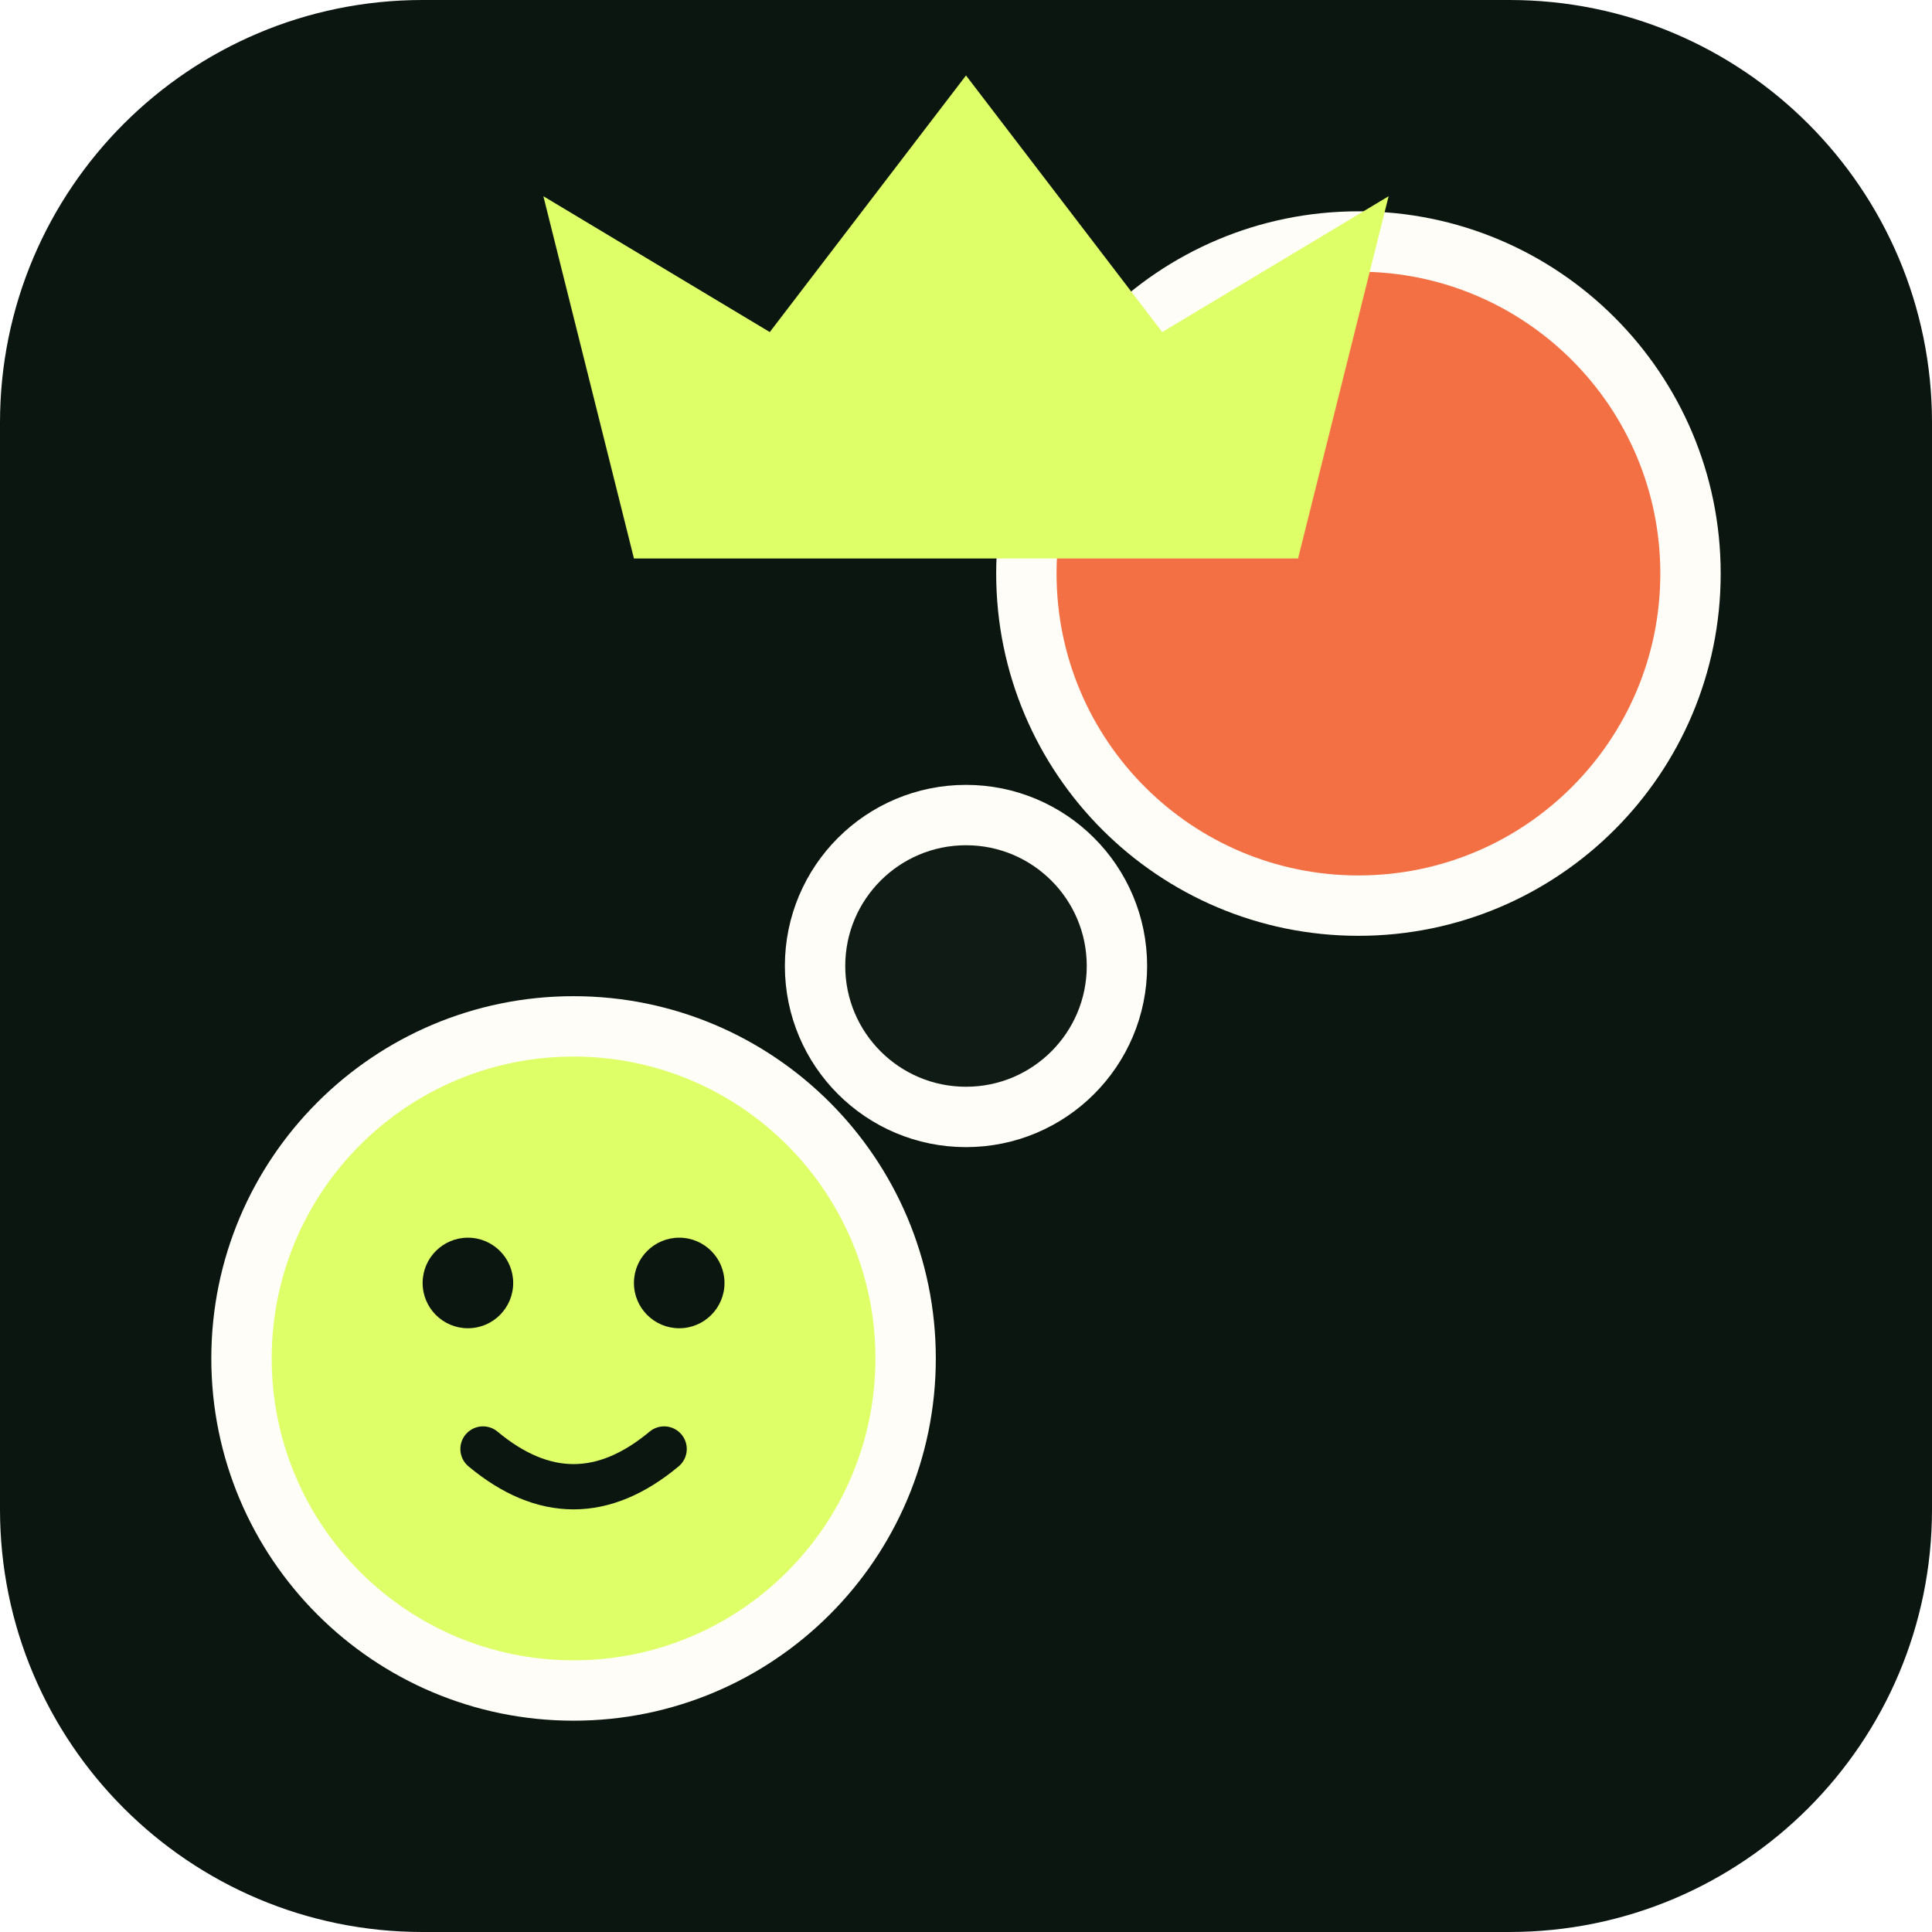
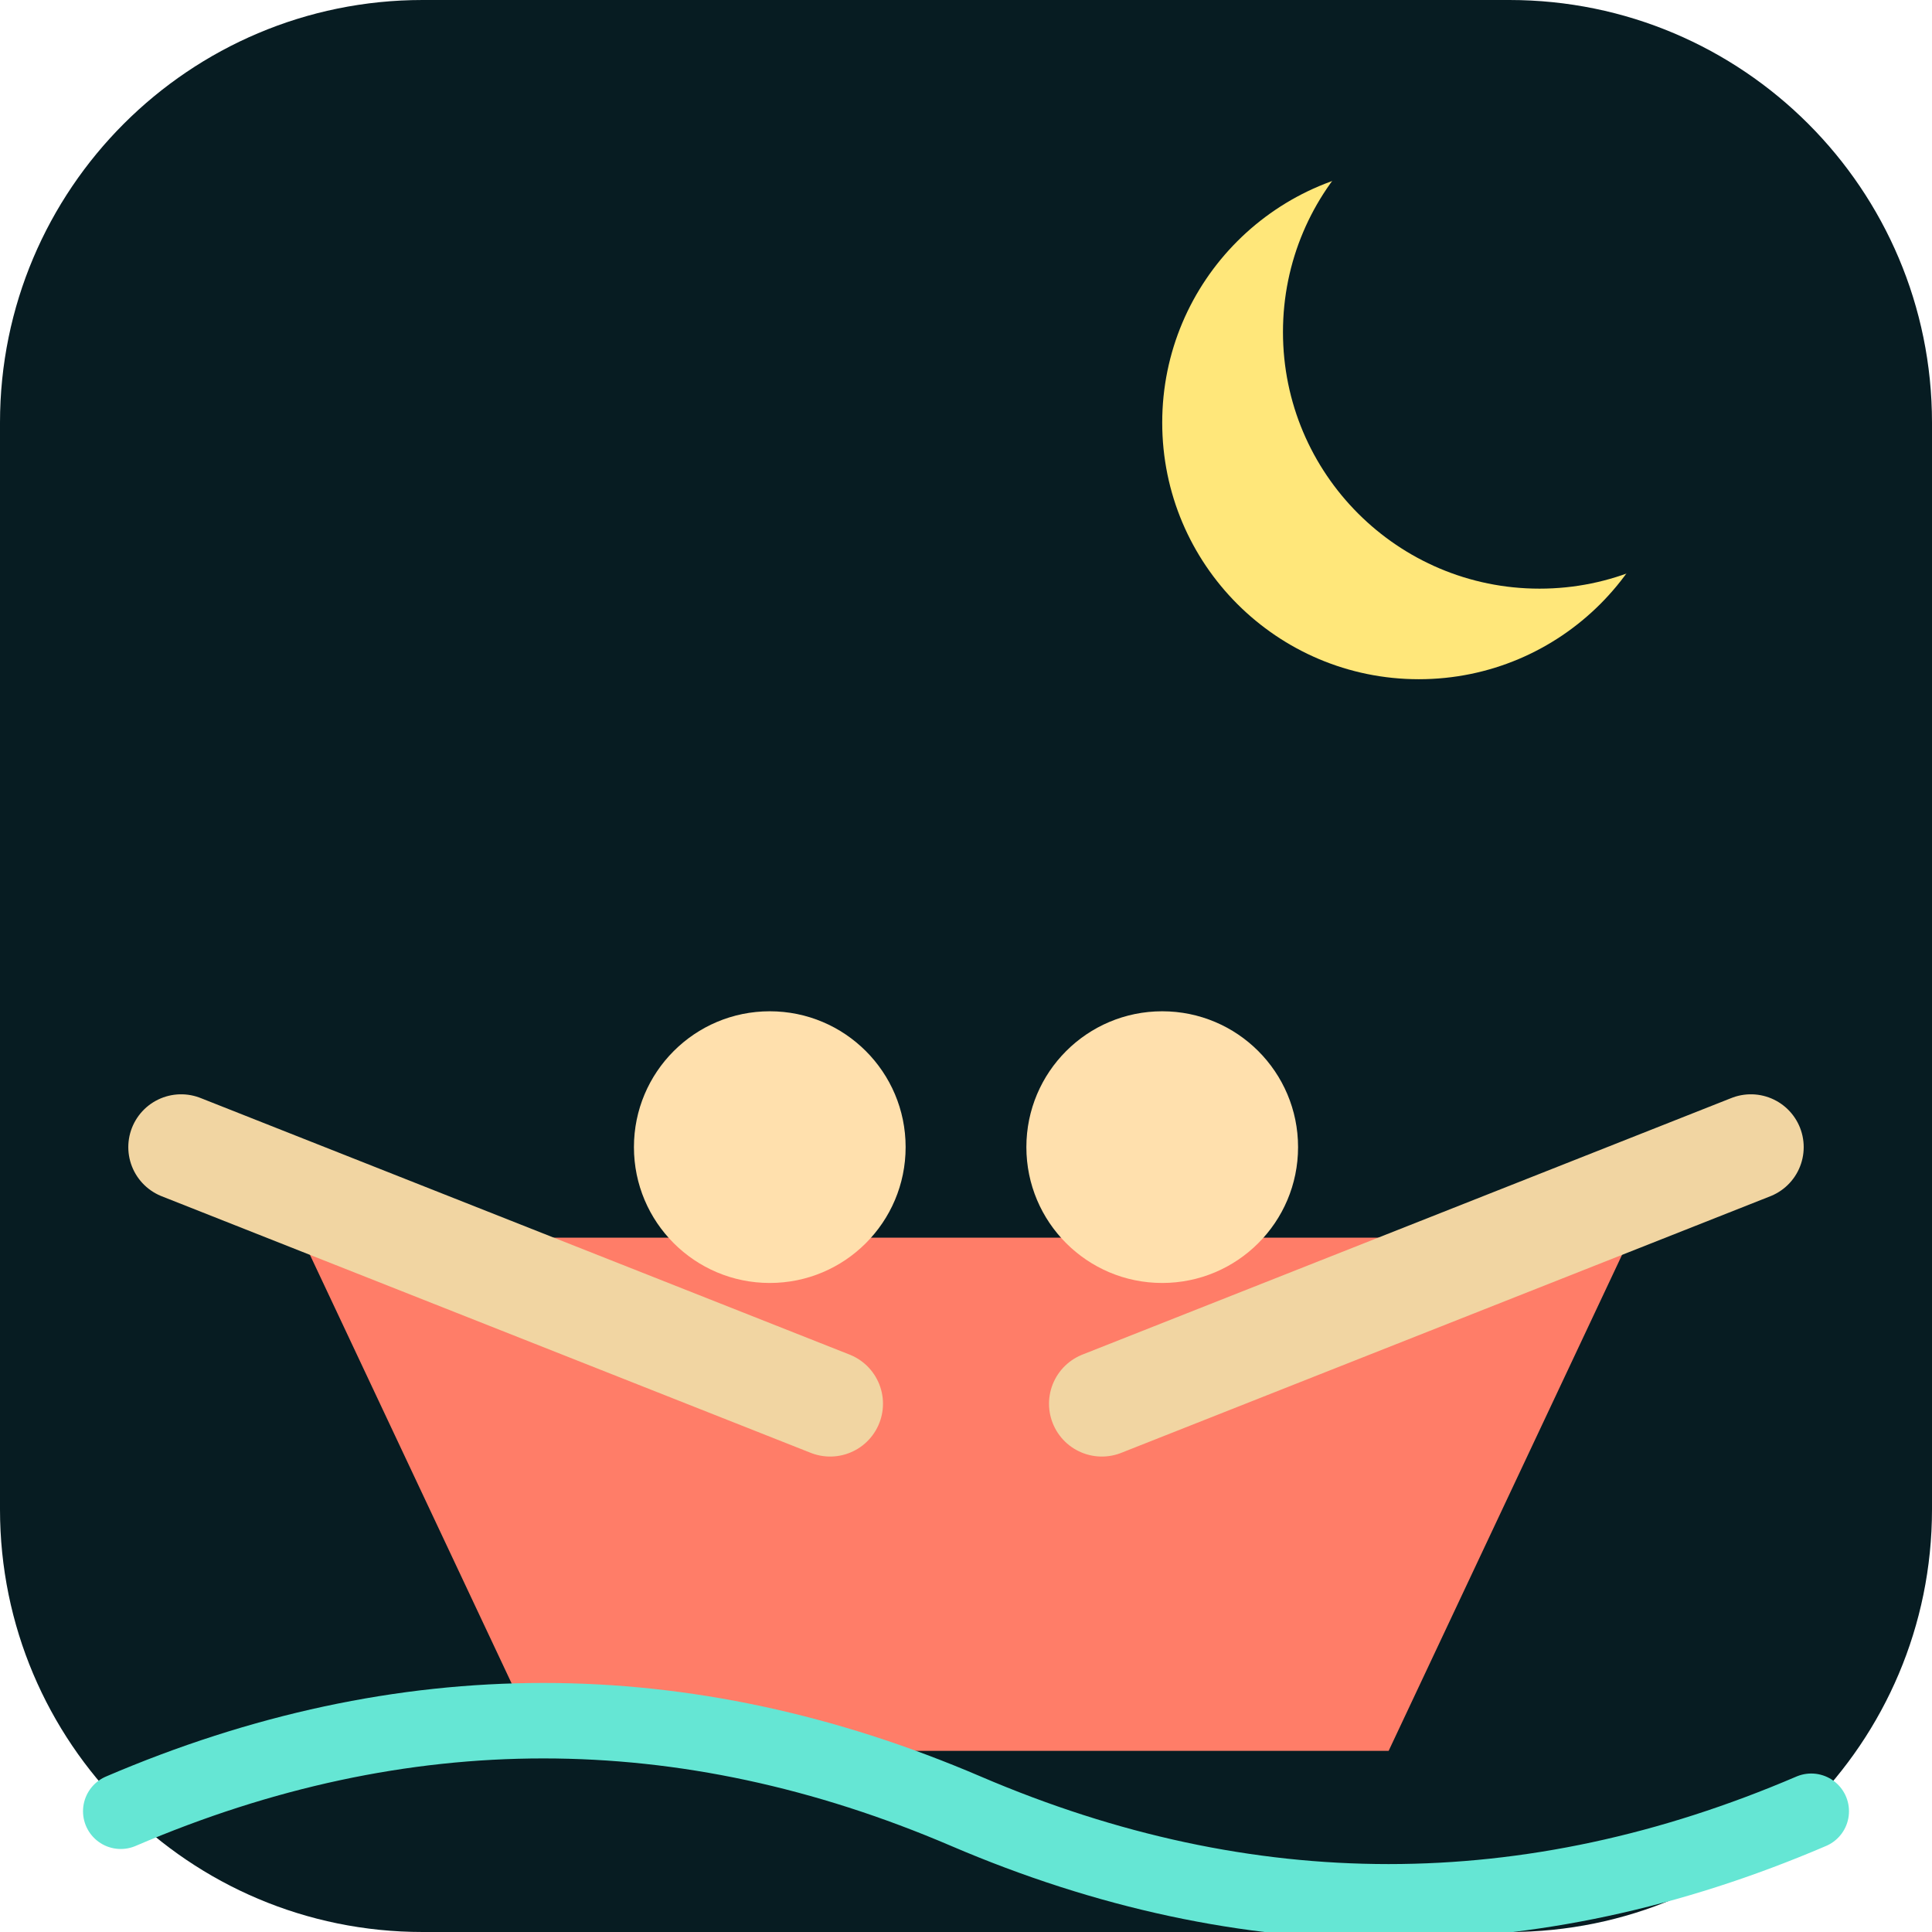
- <svg xmlns="http://www.w3.org/2000/svg" viewBox="0 0 128 128" role="img" aria-label="Pal Duel air hockey">
-   <rect width="128" height="128" rx="28" fill="#0b1611" />
-   <circle cx="38" cy="90" r="22" fill="#dfff68" stroke="#fffdf7" stroke-width="4" />
-   <circle cx="90" cy="38" r="22" fill="#f36f44" stroke="#fffdf7" stroke-width="4" />
-   <circle cx="64" cy="64" r="10" fill="#101b16" stroke="#fffdf7" stroke-width="4" />
-   <path d="m51 22 13-17 13 17 15-9-6 24H42l-6-24z" fill="#dfff68" />
-   <circle cx="31" cy="85" r="3" fill="#0b1611" />
-   <circle cx="45" cy="85" r="3" fill="#0b1611" />
-   <path d="M32 96q6 5 12 0" fill="none" stroke="#0b1611" stroke-width="3" stroke-linecap="round" />
+ <svg xmlns="http://www.w3.org/2000/svg" viewBox="0 0 128 128" role="img" aria-label="Two Oars cooperative river game">
+   <rect width="128" height="128" rx="28" fill="#071c22" />
+   <circle cx="94" cy="28" r="17" fill="#ffe77a" />
+   <circle cx="102" cy="22" r="17" fill="#071c22" />
+   <path d="M20 82h88L92 116H36z" fill="#ff7d68" />
+   <path d="M12 76l43 17M116 76 73 93" stroke="#f1d5a2" stroke-width="7" stroke-linecap="round" />
+   <circle cx="51" cy="76" r="9" fill="#ffe0ad" />
+   <circle cx="77" cy="76" r="9" fill="#ffe0ad" />
+   <path d="M8 120q28-12 56 0t56 0" fill="none" stroke="#65e6d4" stroke-width="5" stroke-linecap="round" />
</svg>
